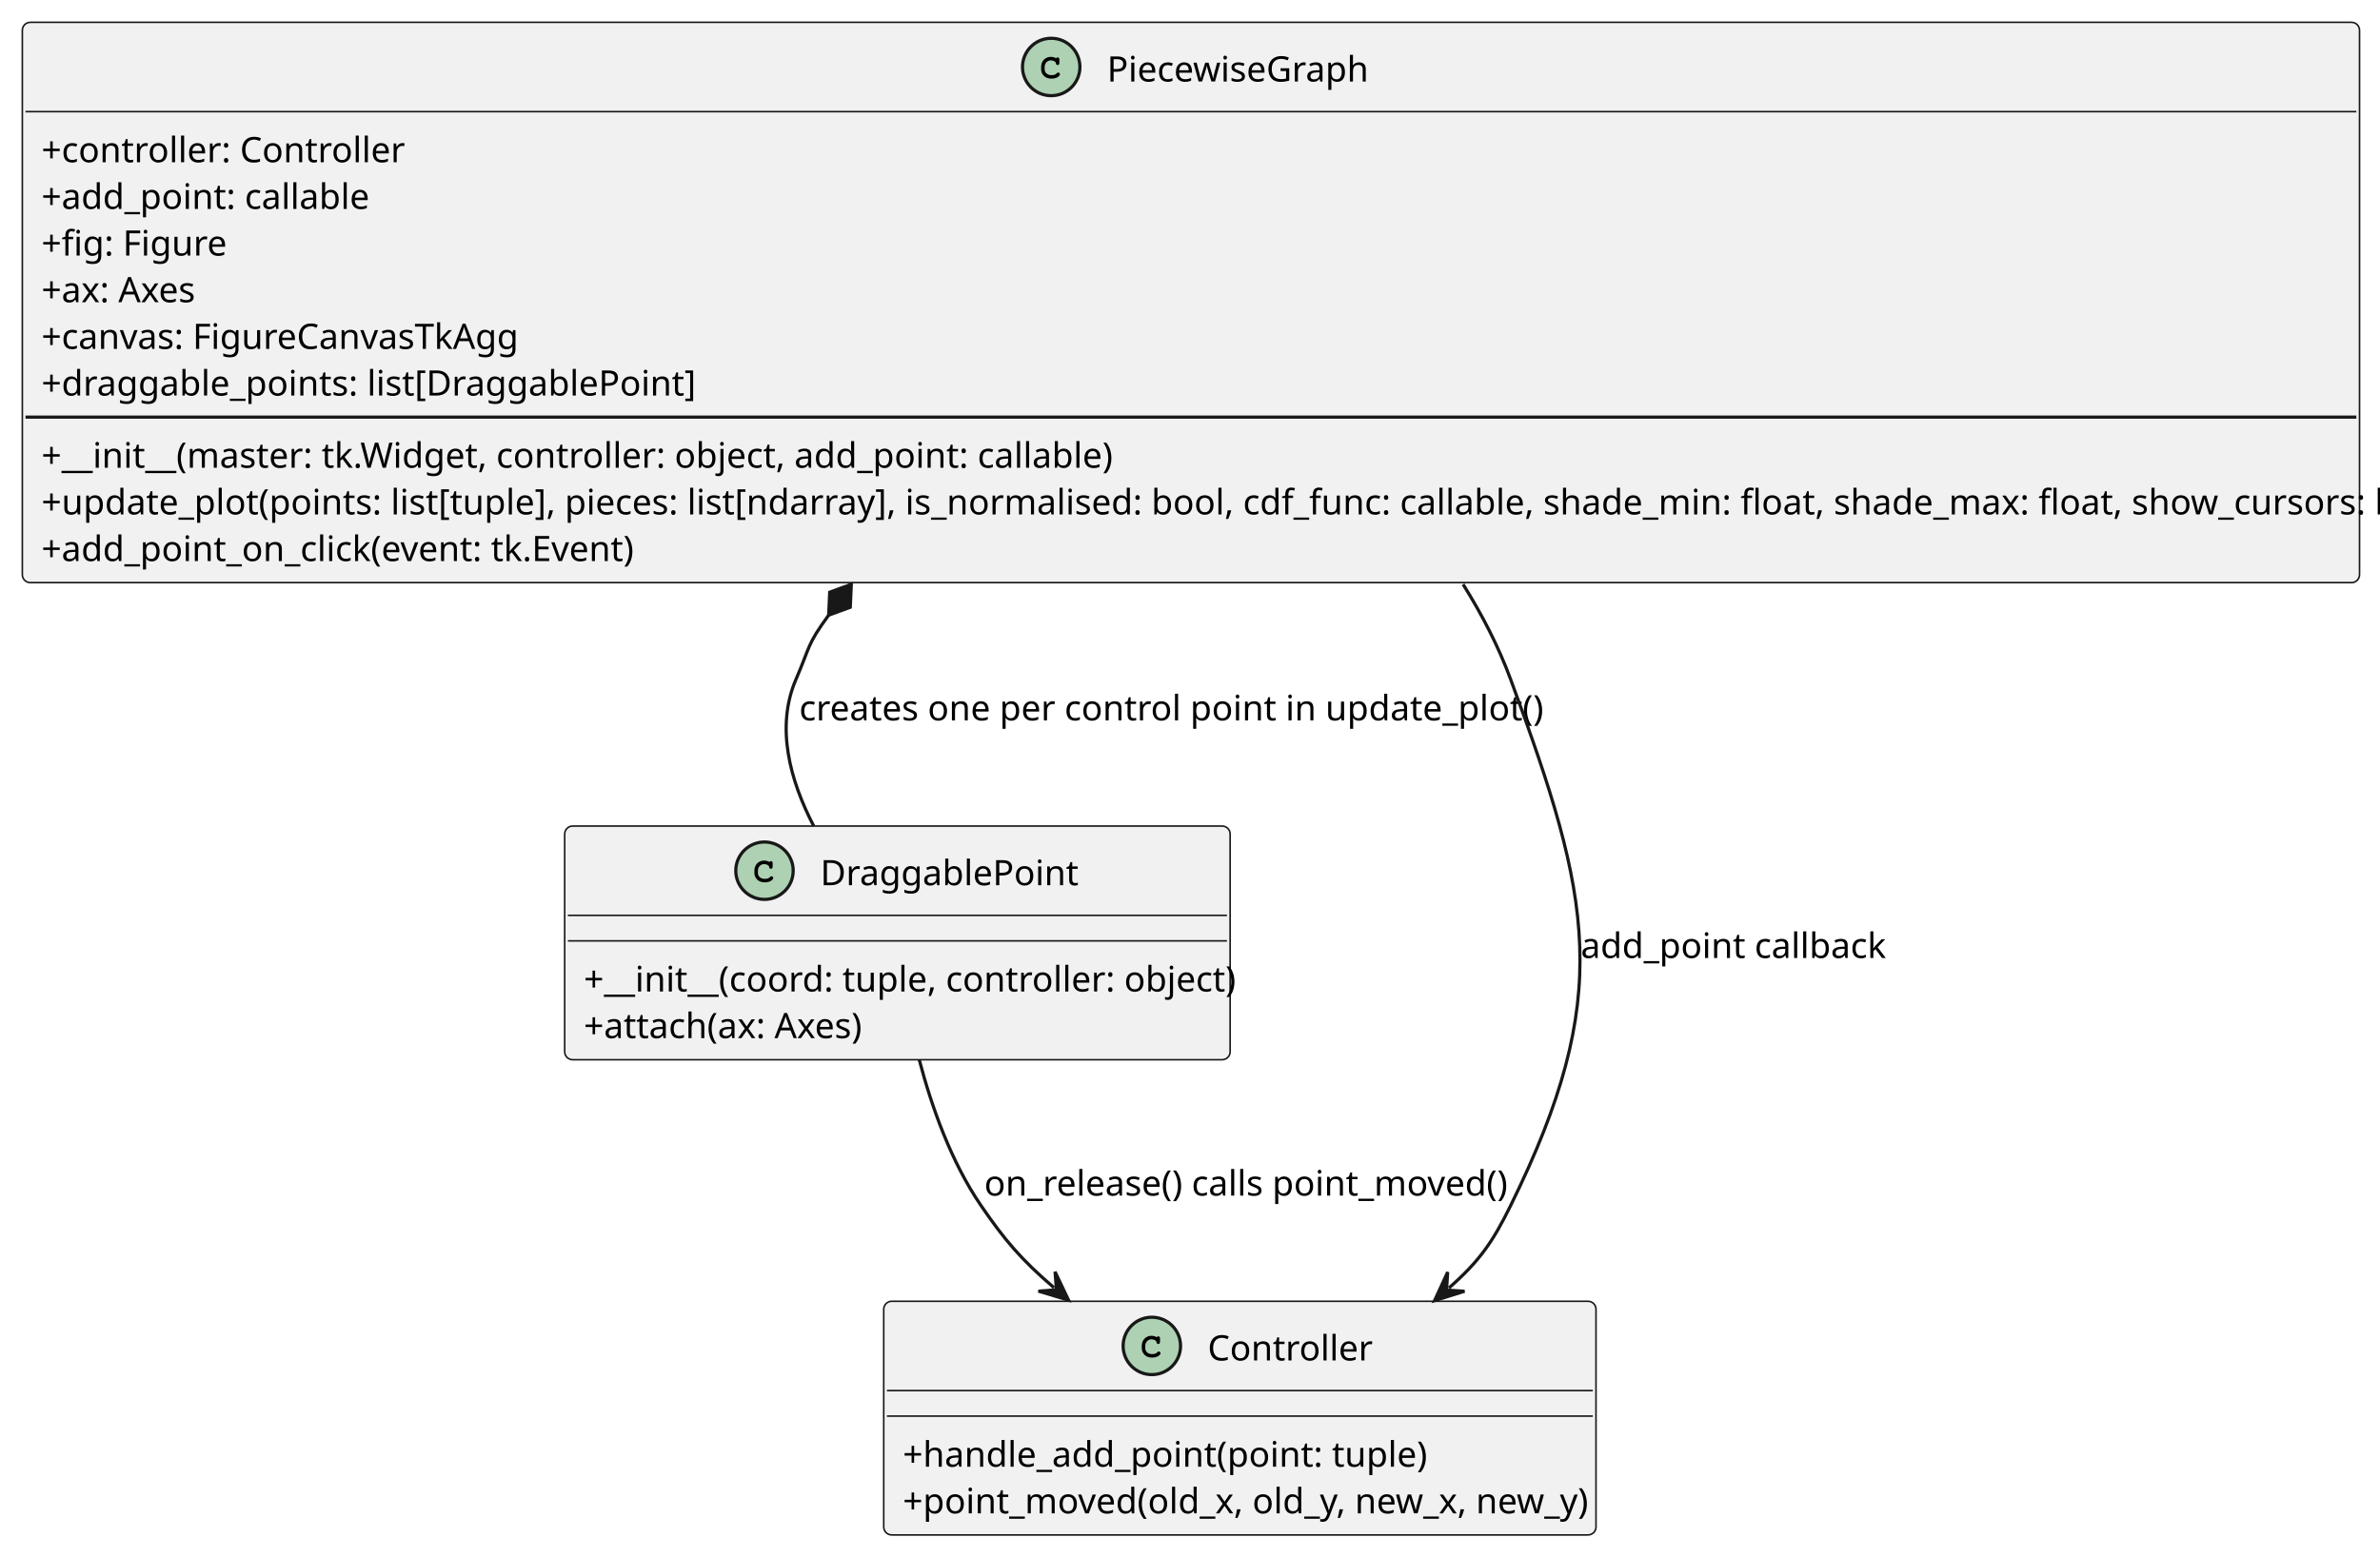
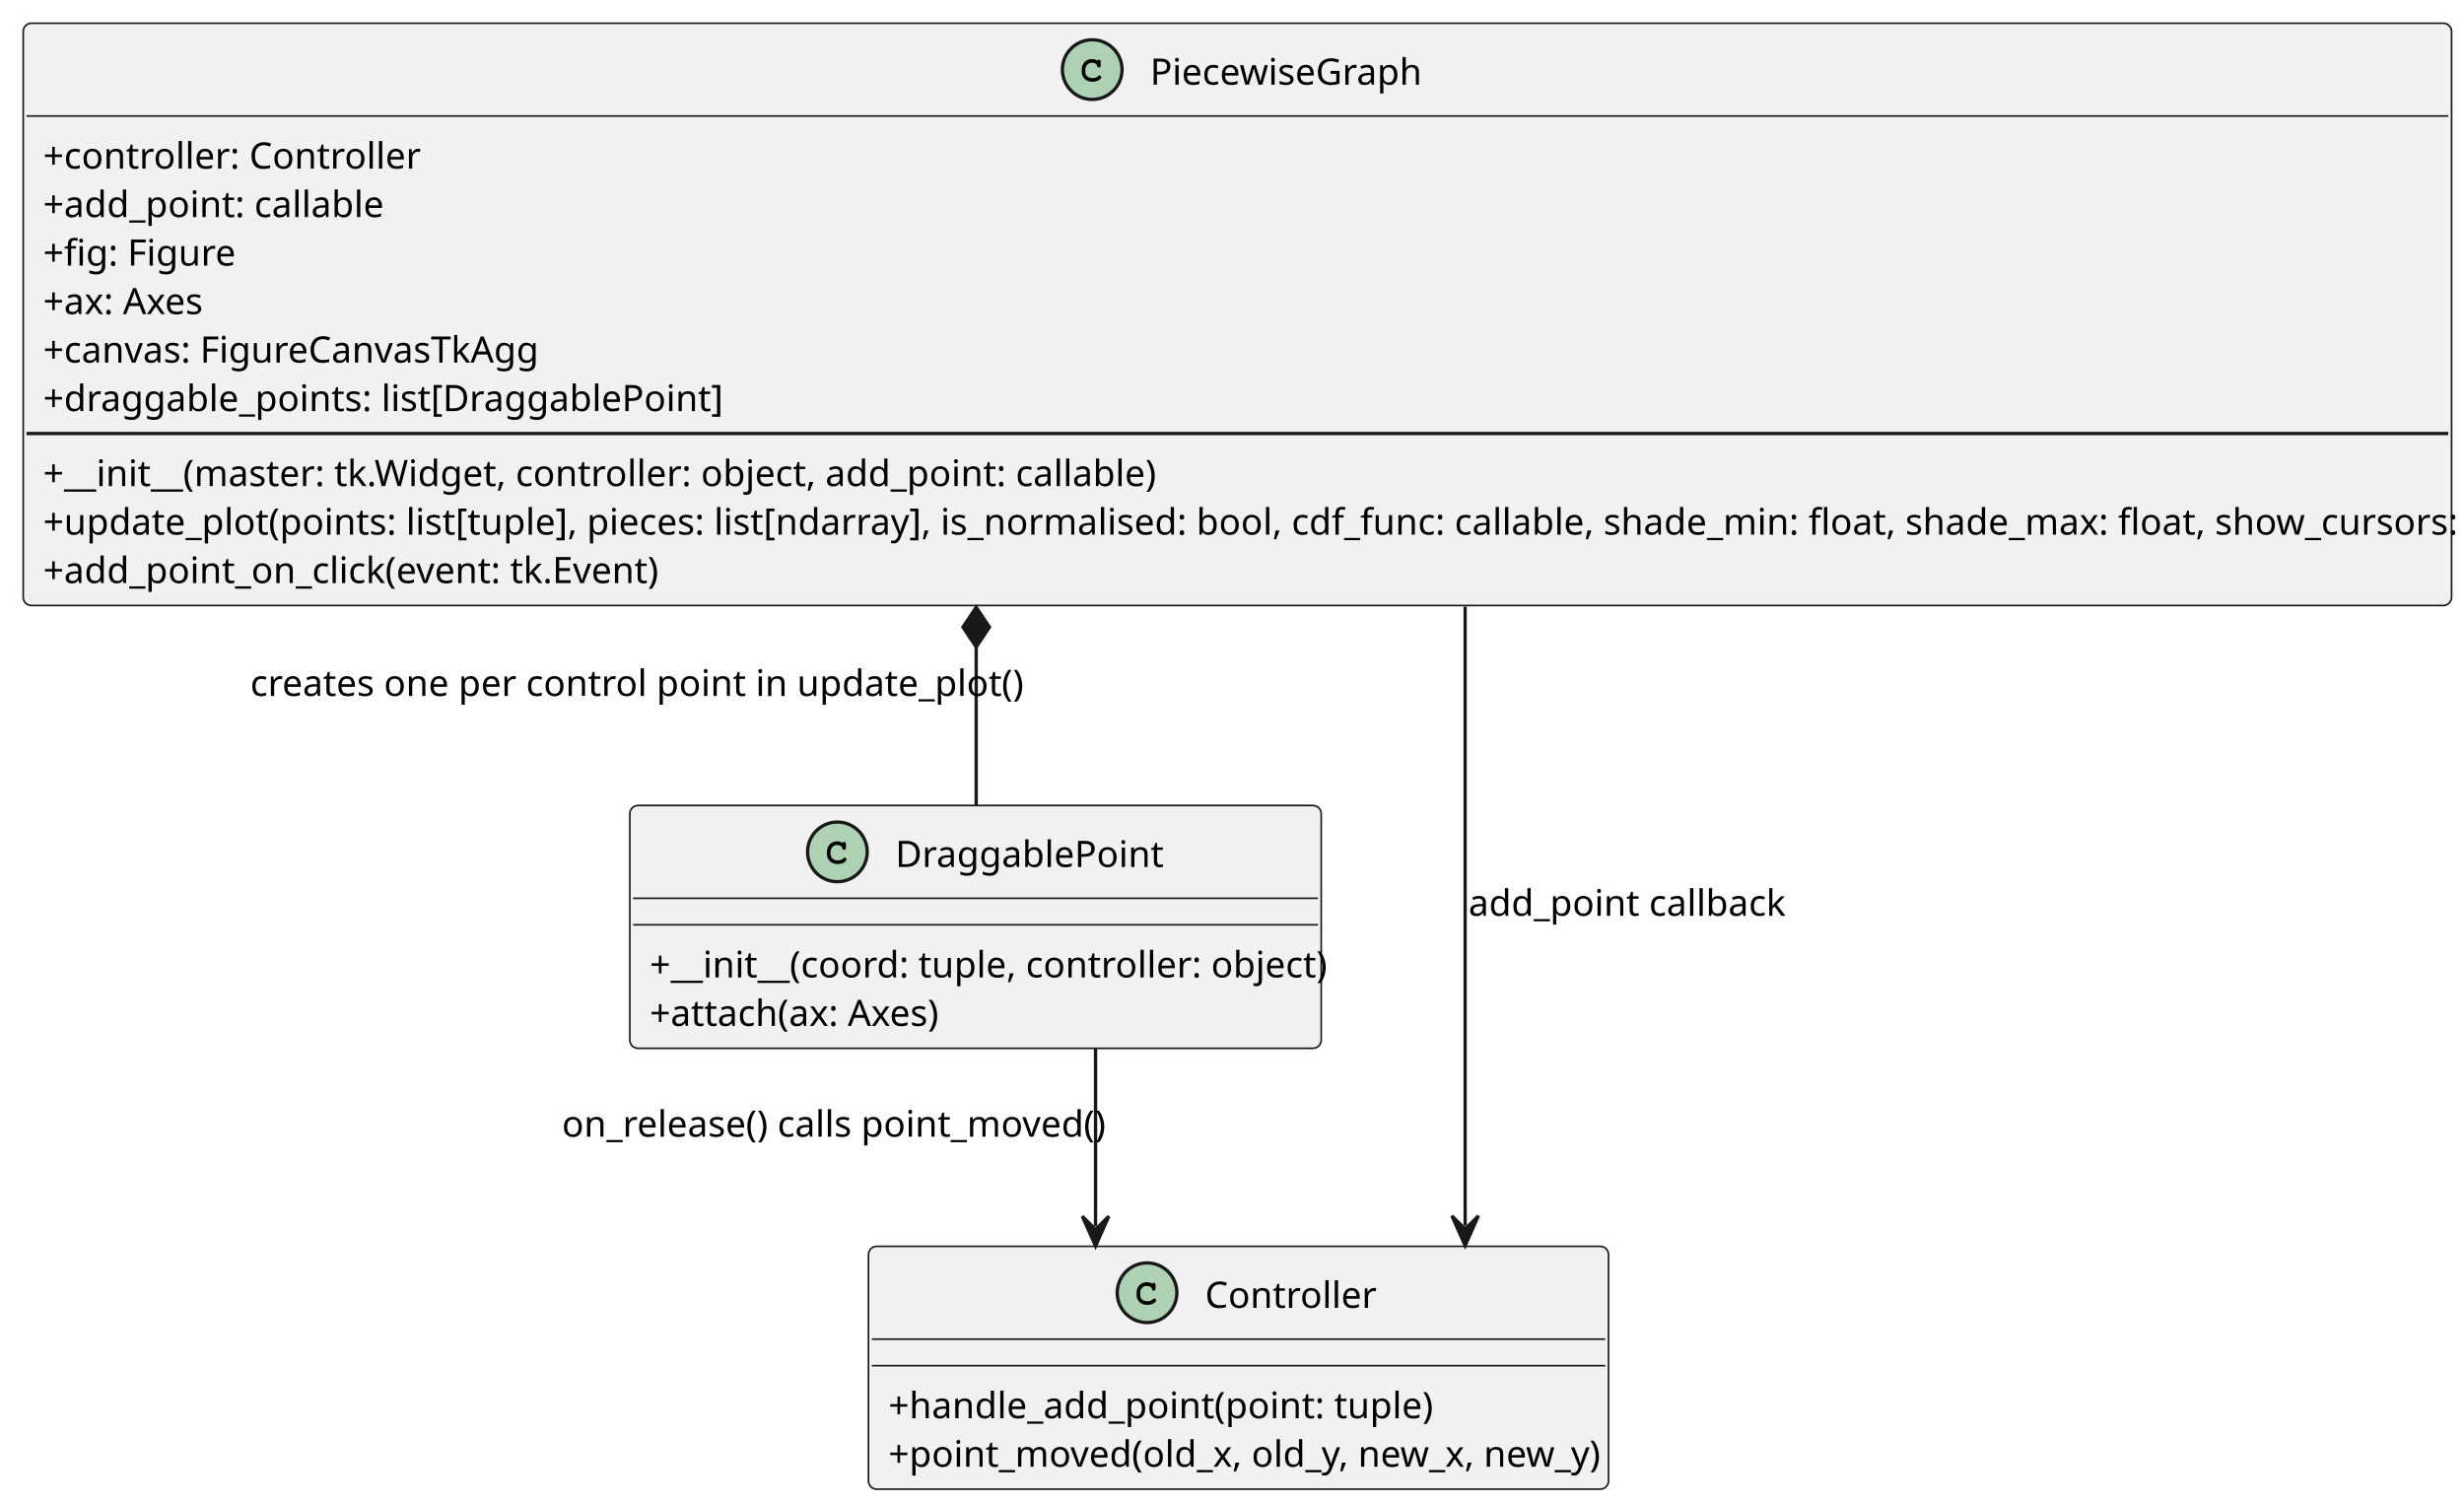
- <svg xmlns="http://www.w3.org/2000/svg" contentStyleType="text/css" data-diagram-type="CLASS" height="488px" preserveAspectRatio="none" style="width:746px;height:488px;background:#FFFFFF;" version="1.1" viewBox="0 0 746 488" width="746px" zoomAndPan="magnify">
+ <svg xmlns="http://www.w3.org/2000/svg" contentStyleType="text/css" data-diagram-type="CLASS" height="136.8px" preserveAspectRatio="none" style="width:223px;height:136px;background:#FFFFFF;" version="1.1" viewBox="0 0 223 136" width="223.8px" zoomAndPan="magnify">
  <defs />
  <g>
-     <g class="entity" data-entity="PiecewiseGraph" data-source-line="4" data-uid="ent0002" id="entity_PiecewiseGraph">
-       <rect fill="#F1F1F1" height="175.678" rx="2.5" ry="2.5" style="stroke:#181818;stroke-width:0.5;" width="732.586" x="7" y="7" />
-       <ellipse cx="329.496" cy="21" fill="#ADD1B2" rx="9" ry="9" style="stroke:#181818;stroke-width:1;" />
-       <path d="M331.027,18.266 Q331.121,18.125 331.246,18.062 Q331.371,17.984 331.512,17.984 Q331.746,17.984 331.902,18.156 Q332.059,18.328 332.059,18.719 L332.059,19.656 Q332.059,20.047 331.902,20.219 Q331.746,20.391 331.512,20.391 Q331.293,20.391 331.152,20.266 Q331.012,20.141 330.949,19.812 Q330.918,19.578 330.809,19.453 Q330.59,19.219 330.184,19.078 Q329.793,18.922 329.402,18.922 Q328.902,18.922 328.481,19.141 Q328.074,19.359 327.746,19.844 Q327.434,20.328 327.434,20.984 L327.434,21.703 Q327.434,22.5 328.012,23.031 Q328.59,23.562 329.621,23.562 Q330.231,23.562 330.652,23.391 Q330.902,23.297 331.184,23.016 Q331.356,22.844 331.449,22.797 Q331.543,22.734 331.668,22.734 Q331.887,22.734 332.059,22.906 Q332.231,23.078 332.231,23.297 Q332.231,23.516 331.996,23.781 Q331.668,24.156 331.152,24.375 Q330.465,24.656 329.621,24.656 Q328.652,24.656 327.871,24.266 Q327.231,23.938 326.777,23.25 Q326.34,22.547 326.34,21.719 L326.34,20.969 Q326.34,20.109 326.731,19.375 Q327.137,18.625 327.84,18.234 Q328.559,17.828 329.356,17.828 Q329.824,17.828 330.246,17.938 Q330.668,18.047 331.027,18.266 Z " fill="#000000" />
-       <text fill="#000000" font-family="sans-serif" font-size="11" lengthAdjust="spacing" textLength="80.094" x="346.996" y="25.555">PiecewiseGraph</text>
-       <line style="stroke:#181818;stroke-width:0.5;" x1="8" x2="738.586" y1="35" y2="35" />
-       <text fill="#000000" font-family="sans-serif" font-size="11" lengthAdjust="spacing" textLength="105.461" x="13" y="50.87">+controller: Controller</text>
-       <text fill="#000000" font-family="sans-serif" font-size="11" lengthAdjust="spacing" textLength="98.162" x="13" y="65.501">+add_point: callable</text>
-       <text fill="#000000" font-family="sans-serif" font-size="11" lengthAdjust="spacing" textLength="55.333" x="13" y="80.132">+fig: Figure</text>
-       <text fill="#000000" font-family="sans-serif" font-size="11" lengthAdjust="spacing" textLength="48.608" x="13" y="94.763">+ax: Axes</text>
-       <text fill="#000000" font-family="sans-serif" font-size="11" lengthAdjust="spacing" textLength="147.657" x="13" y="109.394">+canvas: FigureCanvasTkAgg</text>
-       <text fill="#000000" font-family="sans-serif" font-size="11" lengthAdjust="spacing" textLength="192.323" x="13" y="124.024">+draggable_points: list[DraggablePoint]</text>
-       <line style="stroke:#181818;stroke-width:1;" x1="8" x2="738.586" y1="130.785" y2="130.785" />
-       <text fill="#000000" font-family="sans-serif" font-size="11" lengthAdjust="spacing" textLength="322.529" x="13" y="146.655">+__init__(master: tk.Widget, controller: object, add_point: callable)</text>
-       <text fill="#000000" font-family="sans-serif" font-size="11" lengthAdjust="spacing" textLength="720.586" x="13" y="161.286">+update_plot(points: list[tuple], pieces: list[ndarray], is_normalised: bool, cdf_func: callable, shade_min: float, shade_max: float, show_cursors: bool)</text>
-       <text fill="#000000" font-family="sans-serif" font-size="11" lengthAdjust="spacing" textLength="180.694" x="13" y="175.917">+add_point_on_click(event: tk.Event)</text>
+     <g class="entity" data-entity="PiecewiseGraph" data-source-line="5" data-uid="ent0002" id="entity_PiecewiseGraph">
+       <rect fill="#F1F1F1" height="52.703" rx="0.75" ry="0.75" style="stroke:#181818;stroke-width:0.15;" width="219.776" x="2.1" y="2.1" />
+       <ellipse cx="98.849" cy="6.3" fill="#ADD1B2" rx="2.7" ry="2.7" style="stroke:#181818;stroke-width:0.3;" />
+       <path d="M99.308,5.48 Q99.336,5.438 99.374,5.419 Q99.411,5.395 99.454,5.395 Q99.524,5.395 99.571,5.447 Q99.618,5.498 99.618,5.616 L99.618,5.897 Q99.618,6.014 99.571,6.066 Q99.524,6.117 99.454,6.117 Q99.388,6.117 99.346,6.08 Q99.303,6.042 99.285,5.944 Q99.275,5.873 99.243,5.836 Q99.177,5.766 99.055,5.723 Q98.938,5.677 98.821,5.677 Q98.671,5.677 98.544,5.742 Q98.422,5.808 98.324,5.953 Q98.23,6.098 98.23,6.295 L98.23,6.511 Q98.23,6.75 98.403,6.909 Q98.577,7.069 98.886,7.069 Q99.069,7.069 99.196,7.017 Q99.271,6.989 99.355,6.905 Q99.407,6.853 99.435,6.839 Q99.463,6.82 99.5,6.82 Q99.566,6.82 99.618,6.872 Q99.669,6.923 99.669,6.989 Q99.669,7.055 99.599,7.134 Q99.5,7.247 99.346,7.312 Q99.139,7.397 98.886,7.397 Q98.596,7.397 98.361,7.28 Q98.169,7.181 98.033,6.975 Q97.902,6.764 97.902,6.516 L97.902,6.291 Q97.902,6.033 98.019,5.812 Q98.141,5.588 98.352,5.47 Q98.568,5.348 98.807,5.348 Q98.947,5.348 99.074,5.381 Q99.2,5.414 99.308,5.48 Z " fill="#000000" />
+       <text fill="#000000" font-family="sans-serif" font-size="3.3" lengthAdjust="spacing" textLength="24.028" x="104.099" y="7.666">PiecewiseGraph</text>
+       <line style="stroke:#181818;stroke-width:0.15;" x1="2.4" x2="221.576" y1="10.5" y2="10.5" />
+       <text fill="#000000" font-family="sans-serif" font-size="3.3" lengthAdjust="spacing" textLength="31.638" x="3.9" y="15.261">+controller: Controller</text>
+       <text fill="#000000" font-family="sans-serif" font-size="3.3" lengthAdjust="spacing" textLength="29.449" x="3.9" y="19.65">+add_point: callable</text>
+       <text fill="#000000" font-family="sans-serif" font-size="3.3" lengthAdjust="spacing" textLength="16.6" x="3.9" y="24.04">+fig: Figure</text>
+       <text fill="#000000" font-family="sans-serif" font-size="3.3" lengthAdjust="spacing" textLength="14.582" x="3.9" y="28.429">+ax: Axes</text>
+       <text fill="#000000" font-family="sans-serif" font-size="3.3" lengthAdjust="spacing" textLength="44.297" x="3.9" y="32.818">+canvas: FigureCanvasTkAgg</text>
+       <text fill="#000000" font-family="sans-serif" font-size="3.3" lengthAdjust="spacing" textLength="57.697" x="3.9" y="37.207">+draggable_points: list[DraggablePoint]</text>
+       <line style="stroke:#181818;stroke-width:0.3;" x1="2.4" x2="221.576" y1="39.236" y2="39.236" />
+       <text fill="#000000" font-family="sans-serif" font-size="3.3" lengthAdjust="spacing" textLength="96.759" x="3.9" y="43.997">+__init__(master: tk.Widget, controller: object, add_point: callable)</text>
+       <text fill="#000000" font-family="sans-serif" font-size="3.3" lengthAdjust="spacing" textLength="216.176" x="3.9" y="48.386">+update_plot(points: list[tuple], pieces: list[ndarray], is_normalised: bool, cdf_func: callable, shade_min: float, shade_max: float, show_cursors: bool)</text>
+       <text fill="#000000" font-family="sans-serif" font-size="3.3" lengthAdjust="spacing" textLength="54.208" x="3.9" y="52.775">+add_point_on_click(event: tk.Event)</text>
    </g>
-     <g class="entity" data-entity="DraggablePoint" data-source-line="17" data-uid="ent0003" id="entity_DraggablePoint">
-       <rect fill="#F1F1F1" height="73.262" rx="2.5" ry="2.5" style="stroke:#181818;stroke-width:0.5;" width="208.582" x="177" y="259" />
-       <ellipse cx="239.626" cy="273" fill="#ADD1B2" rx="9" ry="9" style="stroke:#181818;stroke-width:1;" />
-       <path d="M241.158,270.266 Q241.251,270.125 241.376,270.062 Q241.501,269.984 241.642,269.984 Q241.876,269.984 242.033,270.156 Q242.189,270.328 242.189,270.719 L242.189,271.656 Q242.189,272.047 242.033,272.219 Q241.876,272.391 241.642,272.391 Q241.423,272.391 241.283,272.266 Q241.142,272.141 241.08,271.812 Q241.048,271.578 240.939,271.453 Q240.72,271.219 240.314,271.078 Q239.923,270.922 239.533,270.922 Q239.033,270.922 238.611,271.141 Q238.205,271.359 237.876,271.844 Q237.564,272.328 237.564,272.984 L237.564,273.703 Q237.564,274.5 238.142,275.031 Q238.72,275.562 239.751,275.562 Q240.361,275.562 240.783,275.391 Q241.033,275.297 241.314,275.016 Q241.486,274.844 241.58,274.797 Q241.673,274.734 241.798,274.734 Q242.017,274.734 242.189,274.906 Q242.361,275.078 242.361,275.297 Q242.361,275.516 242.126,275.781 Q241.798,276.156 241.283,276.375 Q240.595,276.656 239.751,276.656 Q238.783,276.656 238.001,276.266 Q237.361,275.938 236.908,275.25 Q236.47,274.547 236.47,273.719 L236.47,272.969 Q236.47,272.109 236.861,271.375 Q237.267,270.625 237.97,270.234 Q238.689,269.828 239.486,269.828 Q239.955,269.828 240.376,269.938 Q240.798,270.047 241.158,270.266 Z " fill="#000000" />
-       <text fill="#000000" font-family="sans-serif" font-size="11" lengthAdjust="spacing" textLength="75.829" x="257.127" y="277.555">DraggablePoint</text>
-       <line style="stroke:#181818;stroke-width:0.5;" x1="178" x2="384.582" y1="287" y2="287" />
-       <line style="stroke:#181818;stroke-width:0.5;" x1="178" x2="384.582" y1="295" y2="295" />
-       <text fill="#000000" font-family="sans-serif" font-size="11" lengthAdjust="spacing" textLength="196.582" x="183" y="310.87">+__init__(coord: tuple, controller: object)</text>
-       <text fill="#000000" font-family="sans-serif" font-size="11" lengthAdjust="spacing" textLength="85.9" x="183" y="325.501">+attach(ax: Axes)</text>
+     <g class="entity" data-entity="DraggablePoint" data-source-line="18" data-uid="ent0003" id="entity_DraggablePoint">
+       <rect fill="#F1F1F1" height="21.979" rx="0.75" ry="0.75" style="stroke:#181818;stroke-width:0.15;" width="62.575" x="57" y="72.9" />
+       <ellipse cx="75.788" cy="77.1" fill="#ADD1B2" rx="2.7" ry="2.7" style="stroke:#181818;stroke-width:0.3;" />
+       <path d="M76.247,76.28 Q76.275,76.237 76.313,76.219 Q76.35,76.195 76.393,76.195 Q76.463,76.195 76.51,76.247 Q76.557,76.298 76.557,76.416 L76.557,76.697 Q76.557,76.814 76.51,76.866 Q76.463,76.917 76.393,76.917 Q76.327,76.917 76.285,76.88 Q76.243,76.842 76.224,76.744 Q76.215,76.673 76.182,76.636 Q76.116,76.566 75.994,76.523 Q75.877,76.477 75.76,76.477 Q75.61,76.477 75.483,76.542 Q75.361,76.608 75.263,76.753 Q75.169,76.898 75.169,77.095 L75.169,77.311 Q75.169,77.55 75.343,77.709 Q75.516,77.869 75.825,77.869 Q76.008,77.869 76.135,77.817 Q76.21,77.789 76.294,77.705 Q76.346,77.653 76.374,77.639 Q76.402,77.62 76.439,77.62 Q76.505,77.62 76.557,77.672 Q76.608,77.723 76.608,77.789 Q76.608,77.855 76.538,77.934 Q76.439,78.047 76.285,78.112 Q76.079,78.197 75.825,78.197 Q75.535,78.197 75.3,78.08 Q75.108,77.981 74.972,77.775 Q74.841,77.564 74.841,77.316 L74.841,77.091 Q74.841,76.833 74.958,76.612 Q75.08,76.388 75.291,76.27 Q75.507,76.148 75.746,76.148 Q75.886,76.148 76.013,76.181 Q76.139,76.214 76.247,76.28 Z " fill="#000000" />
+       <text fill="#000000" font-family="sans-serif" font-size="3.3" lengthAdjust="spacing" textLength="22.749" x="81.038" y="78.466">DraggablePoint</text>
+       <line style="stroke:#181818;stroke-width:0.15;" x1="57.3" x2="119.275" y1="81.3" y2="81.3" />
+       <line style="stroke:#181818;stroke-width:0.15;" x1="57.3" x2="119.275" y1="83.7" y2="83.7" />
+       <text fill="#000000" font-family="sans-serif" font-size="3.3" lengthAdjust="spacing" textLength="58.975" x="58.8" y="88.461">+__init__(coord: tuple, controller: object)</text>
+       <text fill="#000000" font-family="sans-serif" font-size="3.3" lengthAdjust="spacing" textLength="25.77" x="58.8" y="92.85">+attach(ax: Axes)</text>
    </g>
-     <g class="entity" data-entity="Controller" data-source-line="22" data-uid="ent0004" id="entity_Controller">
-       <rect fill="#F1F1F1" height="73.262" rx="2.5" ry="2.5" style="stroke:#181818;stroke-width:0.5;" width="223.261" x="277" y="408" />
-       <ellipse cx="361.038" cy="422" fill="#ADD1B2" rx="9" ry="9" style="stroke:#181818;stroke-width:1;" />
-       <path d="M362.57,419.266 Q362.663,419.125 362.788,419.062 Q362.913,418.984 363.054,418.984 Q363.288,418.984 363.445,419.156 Q363.601,419.328 363.601,419.719 L363.601,420.656 Q363.601,421.047 363.445,421.219 Q363.288,421.391 363.054,421.391 Q362.835,421.391 362.695,421.266 Q362.554,421.141 362.491,420.812 Q362.46,420.578 362.351,420.453 Q362.132,420.219 361.726,420.078 Q361.335,419.922 360.945,419.922 Q360.445,419.922 360.023,420.141 Q359.616,420.359 359.288,420.844 Q358.976,421.328 358.976,421.984 L358.976,422.703 Q358.976,423.5 359.554,424.031 Q360.132,424.562 361.163,424.562 Q361.773,424.562 362.195,424.391 Q362.445,424.297 362.726,424.016 Q362.898,423.844 362.991,423.797 Q363.085,423.734 363.21,423.734 Q363.429,423.734 363.601,423.906 Q363.773,424.078 363.773,424.297 Q363.773,424.516 363.538,424.781 Q363.21,425.156 362.695,425.375 Q362.007,425.656 361.163,425.656 Q360.195,425.656 359.413,425.266 Q358.773,424.938 358.32,424.25 Q357.882,423.547 357.882,422.719 L357.882,421.969 Q357.882,421.109 358.273,420.375 Q358.679,419.625 359.382,419.234 Q360.101,418.828 360.898,418.828 Q361.366,418.828 361.788,418.938 Q362.21,419.047 362.57,419.266 Z " fill="#000000" />
-       <text fill="#000000" font-family="sans-serif" font-size="11" lengthAdjust="spacing" textLength="47.685" x="378.538" y="426.555">Controller</text>
-       <line style="stroke:#181818;stroke-width:0.5;" x1="278" x2="499.261" y1="436" y2="436" />
-       <line style="stroke:#181818;stroke-width:0.5;" x1="278" x2="499.261" y1="444" y2="444" />
-       <text fill="#000000" font-family="sans-serif" font-size="11" lengthAdjust="spacing" textLength="155.042" x="283" y="459.87">+handle_add_point(point: tuple)</text>
-       <text fill="#000000" font-family="sans-serif" font-size="11" lengthAdjust="spacing" textLength="211.261" x="283" y="474.501">+point_moved(old_x, old_y, new_x, new_y)</text>
+     <g class="entity" data-entity="Controller" data-source-line="23" data-uid="ent0004" id="entity_Controller">
+       <rect fill="#F1F1F1" height="21.979" rx="0.75" ry="0.75" style="stroke:#181818;stroke-width:0.15;" width="66.978" x="78.6" y="112.8" />
+       <ellipse cx="103.811" cy="117" fill="#ADD1B2" rx="2.7" ry="2.7" style="stroke:#181818;stroke-width:0.3;" />
+       <path d="M104.271,116.18 Q104.299,116.138 104.337,116.119 Q104.374,116.095 104.416,116.095 Q104.487,116.095 104.533,116.147 Q104.58,116.198 104.58,116.316 L104.58,116.597 Q104.58,116.714 104.533,116.766 Q104.487,116.817 104.416,116.817 Q104.351,116.817 104.308,116.78 Q104.266,116.742 104.247,116.644 Q104.238,116.573 104.205,116.536 Q104.14,116.466 104.018,116.423 Q103.901,116.377 103.783,116.377 Q103.633,116.377 103.507,116.442 Q103.385,116.508 103.287,116.653 Q103.193,116.798 103.193,116.995 L103.193,117.211 Q103.193,117.45 103.366,117.609 Q103.54,117.769 103.849,117.769 Q104.032,117.769 104.158,117.717 Q104.233,117.689 104.318,117.605 Q104.369,117.553 104.397,117.539 Q104.426,117.52 104.463,117.52 Q104.529,117.52 104.58,117.572 Q104.632,117.623 104.632,117.689 Q104.632,117.755 104.561,117.834 Q104.463,117.947 104.308,118.013 Q104.102,118.097 103.849,118.097 Q103.558,118.097 103.324,117.98 Q103.132,117.881 102.996,117.675 Q102.865,117.464 102.865,117.216 L102.865,116.991 Q102.865,116.733 102.982,116.513 Q103.104,116.287 103.315,116.17 Q103.53,116.048 103.769,116.048 Q103.91,116.048 104.037,116.081 Q104.163,116.114 104.271,116.18 Z " fill="#000000" />
+       <text fill="#000000" font-family="sans-serif" font-size="3.3" lengthAdjust="spacing" textLength="14.305" x="109.061" y="118.366">Controller</text>
+       <line style="stroke:#181818;stroke-width:0.15;" x1="78.9" x2="145.278" y1="121.2" y2="121.2" />
+       <line style="stroke:#181818;stroke-width:0.15;" x1="78.9" x2="145.278" y1="123.6" y2="123.6" />
+       <text fill="#000000" font-family="sans-serif" font-size="3.3" lengthAdjust="spacing" textLength="46.513" x="80.4" y="128.361">+handle_add_point(point: tuple)</text>
+       <text fill="#000000" font-family="sans-serif" font-size="3.3" lengthAdjust="spacing" textLength="63.378" x="80.4" y="132.75">+point_moved(old_x, old_y, new_x, new_y)</text>
    </g>
-     <g class="link" data-entity-1="PiecewiseGraph" data-entity-2="DraggablePoint" data-source-line="27" data-uid="lnk5" id="link_PiecewiseGraph_DraggablePoint">
-       <path codeLine="27" d="M259.745,192.877 C252.875,202.248 254.01,202.54 249.5,213 C243.06,227.93 247.59,244.62 255.05,258.99" fill="none" id="PiecewiseGraph-backto-DraggablePoint" style="stroke:#181818;stroke-width:1;" />
-       <polygon fill="#181818" points="266.84,183.2,260.066,185.674,259.745,192.877,266.518,190.404,266.84,183.2" style="stroke:#181818;stroke-width:1;" />
-       <text fill="#000000" font-family="sans-serif" font-size="11" lengthAdjust="spacing" textLength="218.915" x="250.5" y="225.87">creates one per control point in update_plot()</text>
+     <g class="link" data-entity-1="PiecewiseGraph" data-entity-2="DraggablePoint" data-source-line="28" data-uid="lnk5" id="link_PiecewiseGraph_DraggablePoint">
+       <path codeLine="28" d="M88.35,58.56 C88.35,64.896 88.35,67.719 88.35,72.894" fill="none" id="PiecewiseGraph-backto-DraggablePoint" style="stroke:#181818;stroke-width:0.3;" />
+       <polygon fill="#181818" points="88.35,54.96,87.15,56.76,88.35,58.56,89.55,56.76,88.35,54.96" style="stroke:#181818;stroke-width:0.3;" />
+       <text fill="#000000" font-family="sans-serif" font-size="3.3" lengthAdjust="spacing" textLength="65.674" x="22.65" y="62.988">creates one per control point in update_plot()</text>
    </g>
-     <g class="link" data-entity-1="PiecewiseGraph" data-entity-2="Controller" data-source-line="28" data-uid="lnk6" id="link_PiecewiseGraph_Controller">
-       <path codeLine="28" d="M458.6,183.21 C464.56,192.74 469.71,202.72 473.5,213 C498.89,281.8 505.87,312.2 473.5,378 C467.91,389.37 463.795,395.357 454.155,403.837" fill="none" id="PiecewiseGraph-to-Controller" style="stroke:#181818;stroke-width:1;" />
-       <polygon fill="#181818" points="449.65,407.8,459.05,404.859,453.404,404.498,453.766,398.852,449.65,407.8" style="stroke:#181818;stroke-width:1;" />
-       <text fill="#000000" font-family="sans-serif" font-size="11" lengthAdjust="spacing" textLength="91.121" x="495.5" y="300.37">add_point callback</text>
+     <g class="link" data-entity-1="PiecewiseGraph" data-entity-2="Controller" data-source-line="29" data-uid="lnk6" id="link_PiecewiseGraph_Controller">
+       <path codeLine="29" d="M132.6,54.906 C132.6,73.956 132.6,96.897 132.6,110.94" fill="none" id="PiecewiseGraph-to-Controller" style="stroke:#181818;stroke-width:0.3;" />
+       <polygon fill="#181818" points="132.6,112.74,133.8,110.04,132.6,111.24,131.4,110.04,132.6,112.74" style="stroke:#181818;stroke-width:0.3;" />
+       <text fill="#000000" font-family="sans-serif" font-size="3.3" lengthAdjust="spacing" textLength="27.336" x="132.9" y="82.884">add_point callback</text>
    </g>
-     <g class="link" data-entity-1="DraggablePoint" data-entity-2="Controller" data-source-line="29" data-uid="lnk7" id="link_DraggablePoint_Controller">
-       <path codeLine="29" d="M288.12,332.22 C292.07,347.26 298.19,364.39 307.5,378 C314.95,388.9 320.186,395.004 330.376,403.744" fill="none" id="DraggablePoint-to-Controller" style="stroke:#181818;stroke-width:1;" />
-       <polygon fill="#181818" points="334.93,407.65,330.703,398.755,331.135,404.395,325.494,404.827,334.93,407.65" style="stroke:#181818;stroke-width:1;" />
-       <text fill="#000000" font-family="sans-serif" font-size="11" lengthAdjust="spacing" textLength="160.188" x="308.5" y="374.87">on_release() calls point_moved()</text>
+     <g class="link" data-entity-1="DraggablePoint" data-entity-2="Controller" data-source-line="30" data-uid="lnk7" id="link_DraggablePoint_Controller">
+       <path codeLine="30" d="M99.15,94.857 C99.15,100.44 99.15,105.399 99.15,110.976" fill="none" id="DraggablePoint-to-Controller" style="stroke:#181818;stroke-width:0.3;" />
+       <polygon fill="#181818" points="99.15,112.776,100.35,110.076,99.15,111.276,97.95,110.076,99.15,112.776" style="stroke:#181818;stroke-width:0.3;" />
+       <text fill="#000000" font-family="sans-serif" font-size="3.3" lengthAdjust="spacing" textLength="48.056" x="50.85" y="102.879">on_release() calls point_moved()</text>
    </g>
  </g>
</svg>
